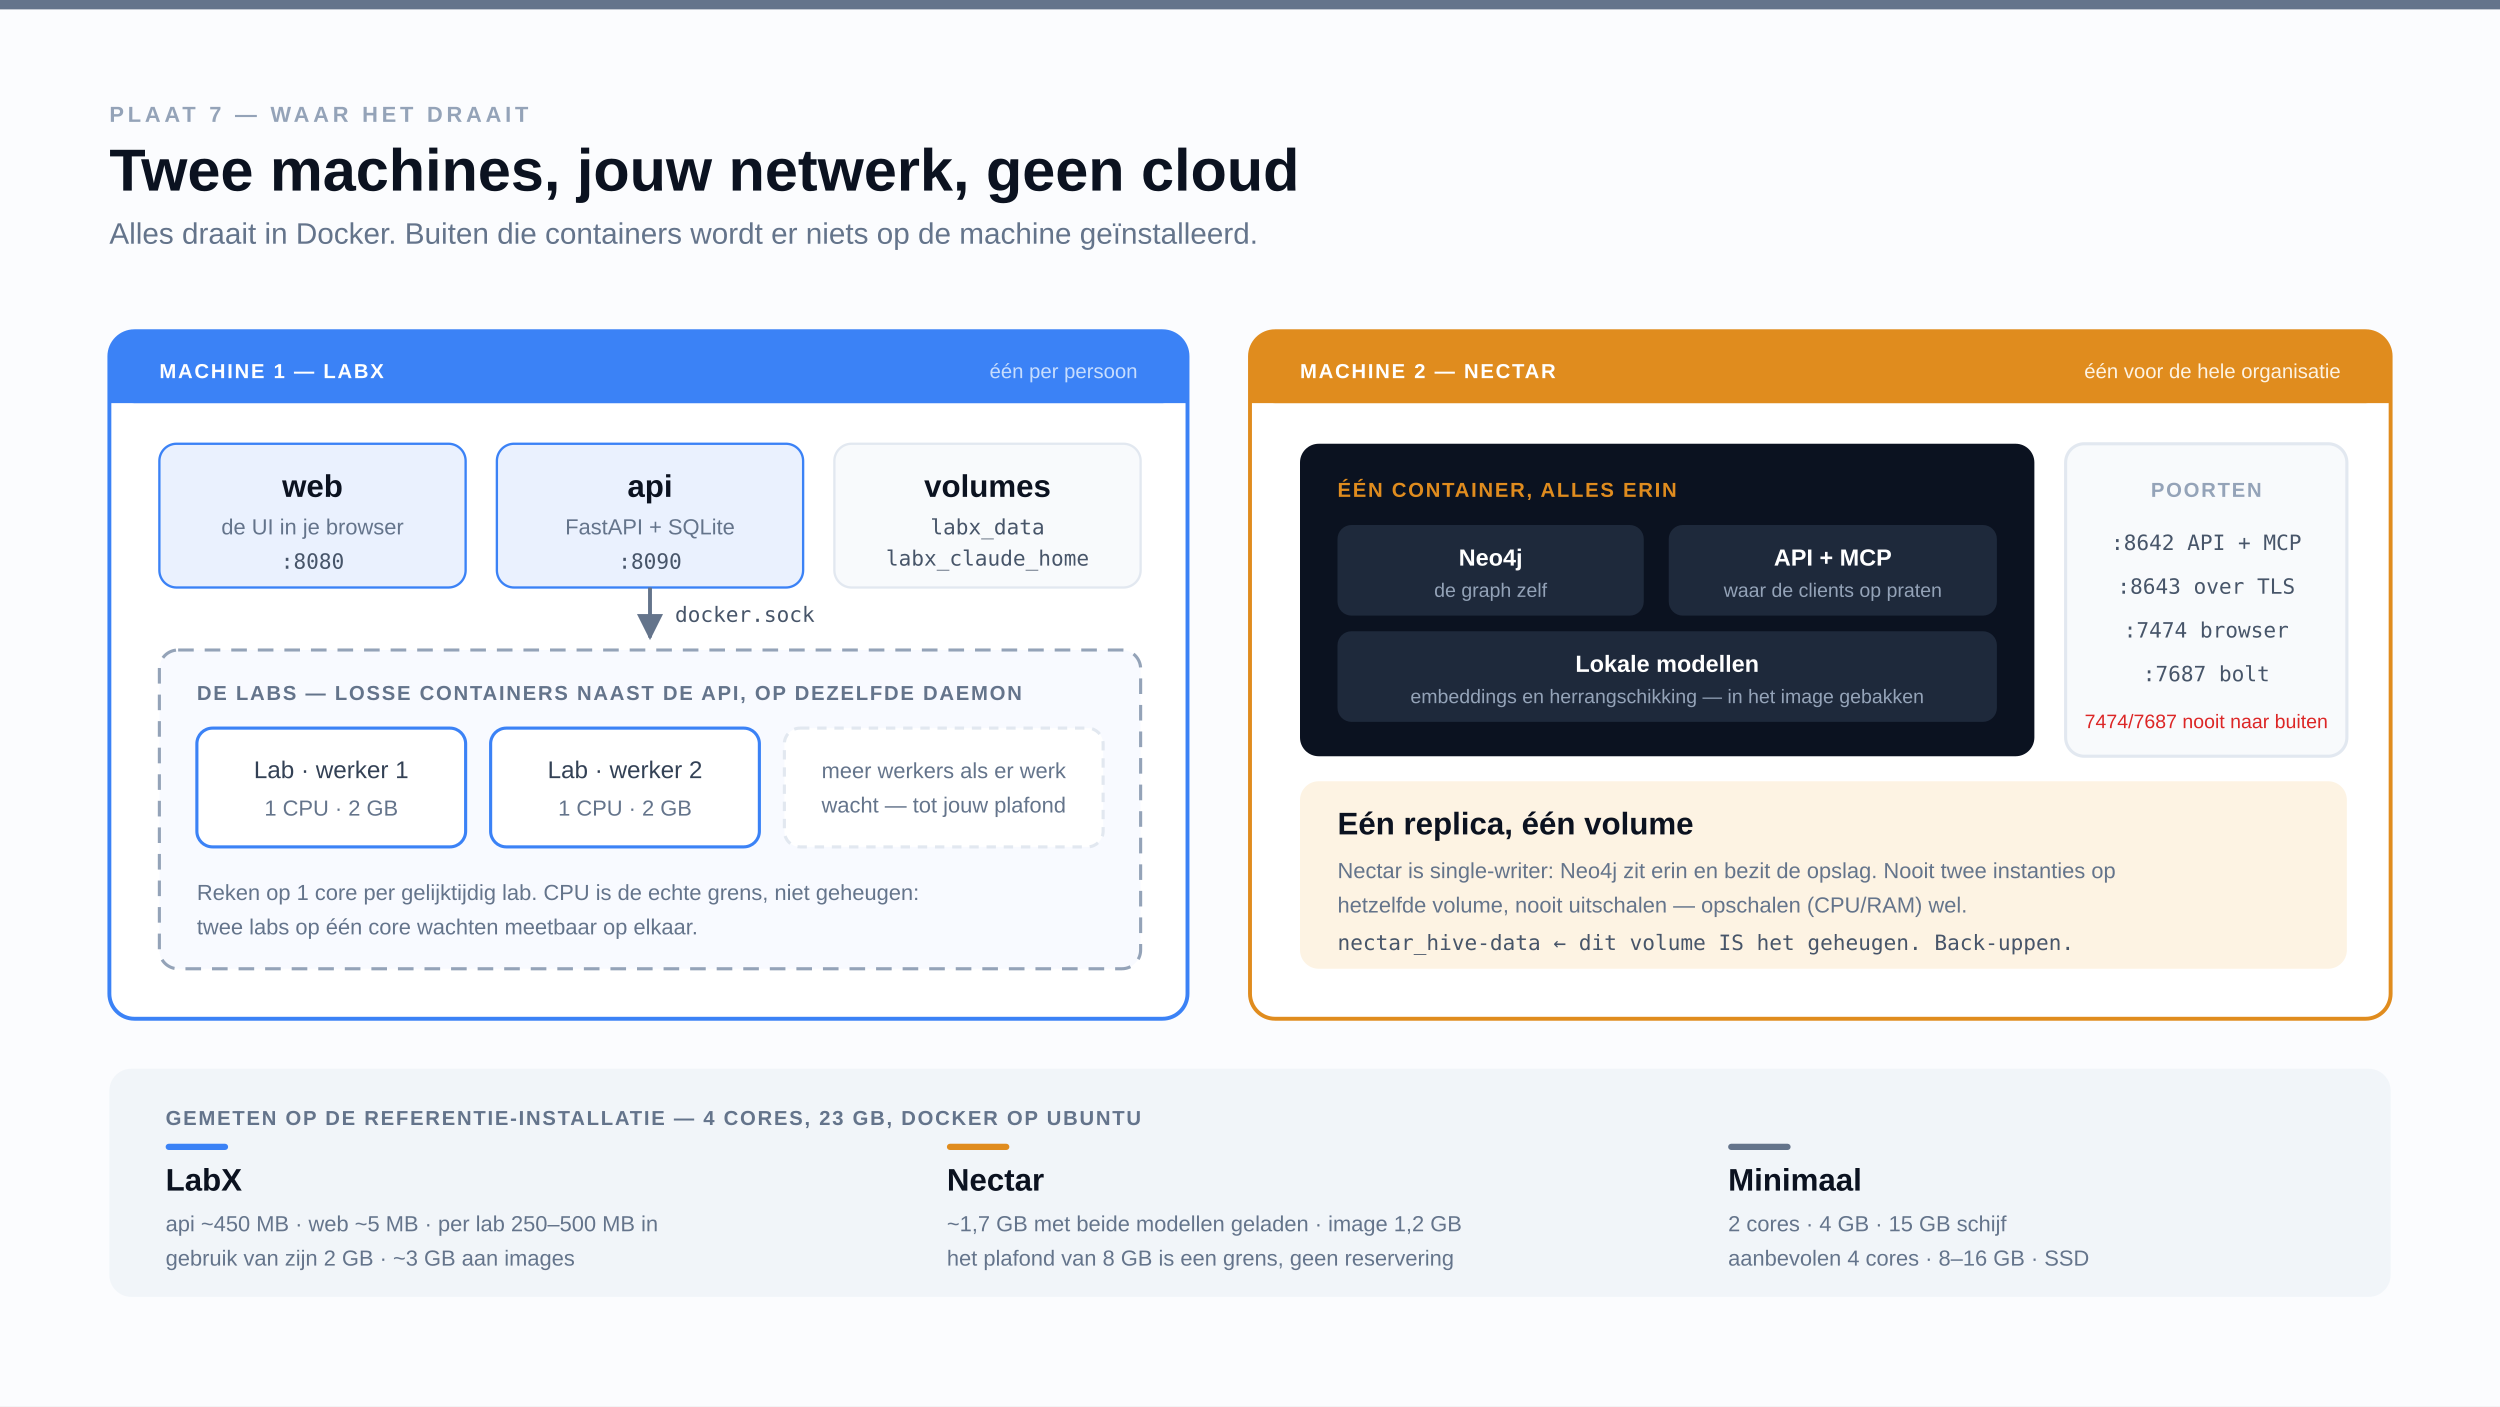
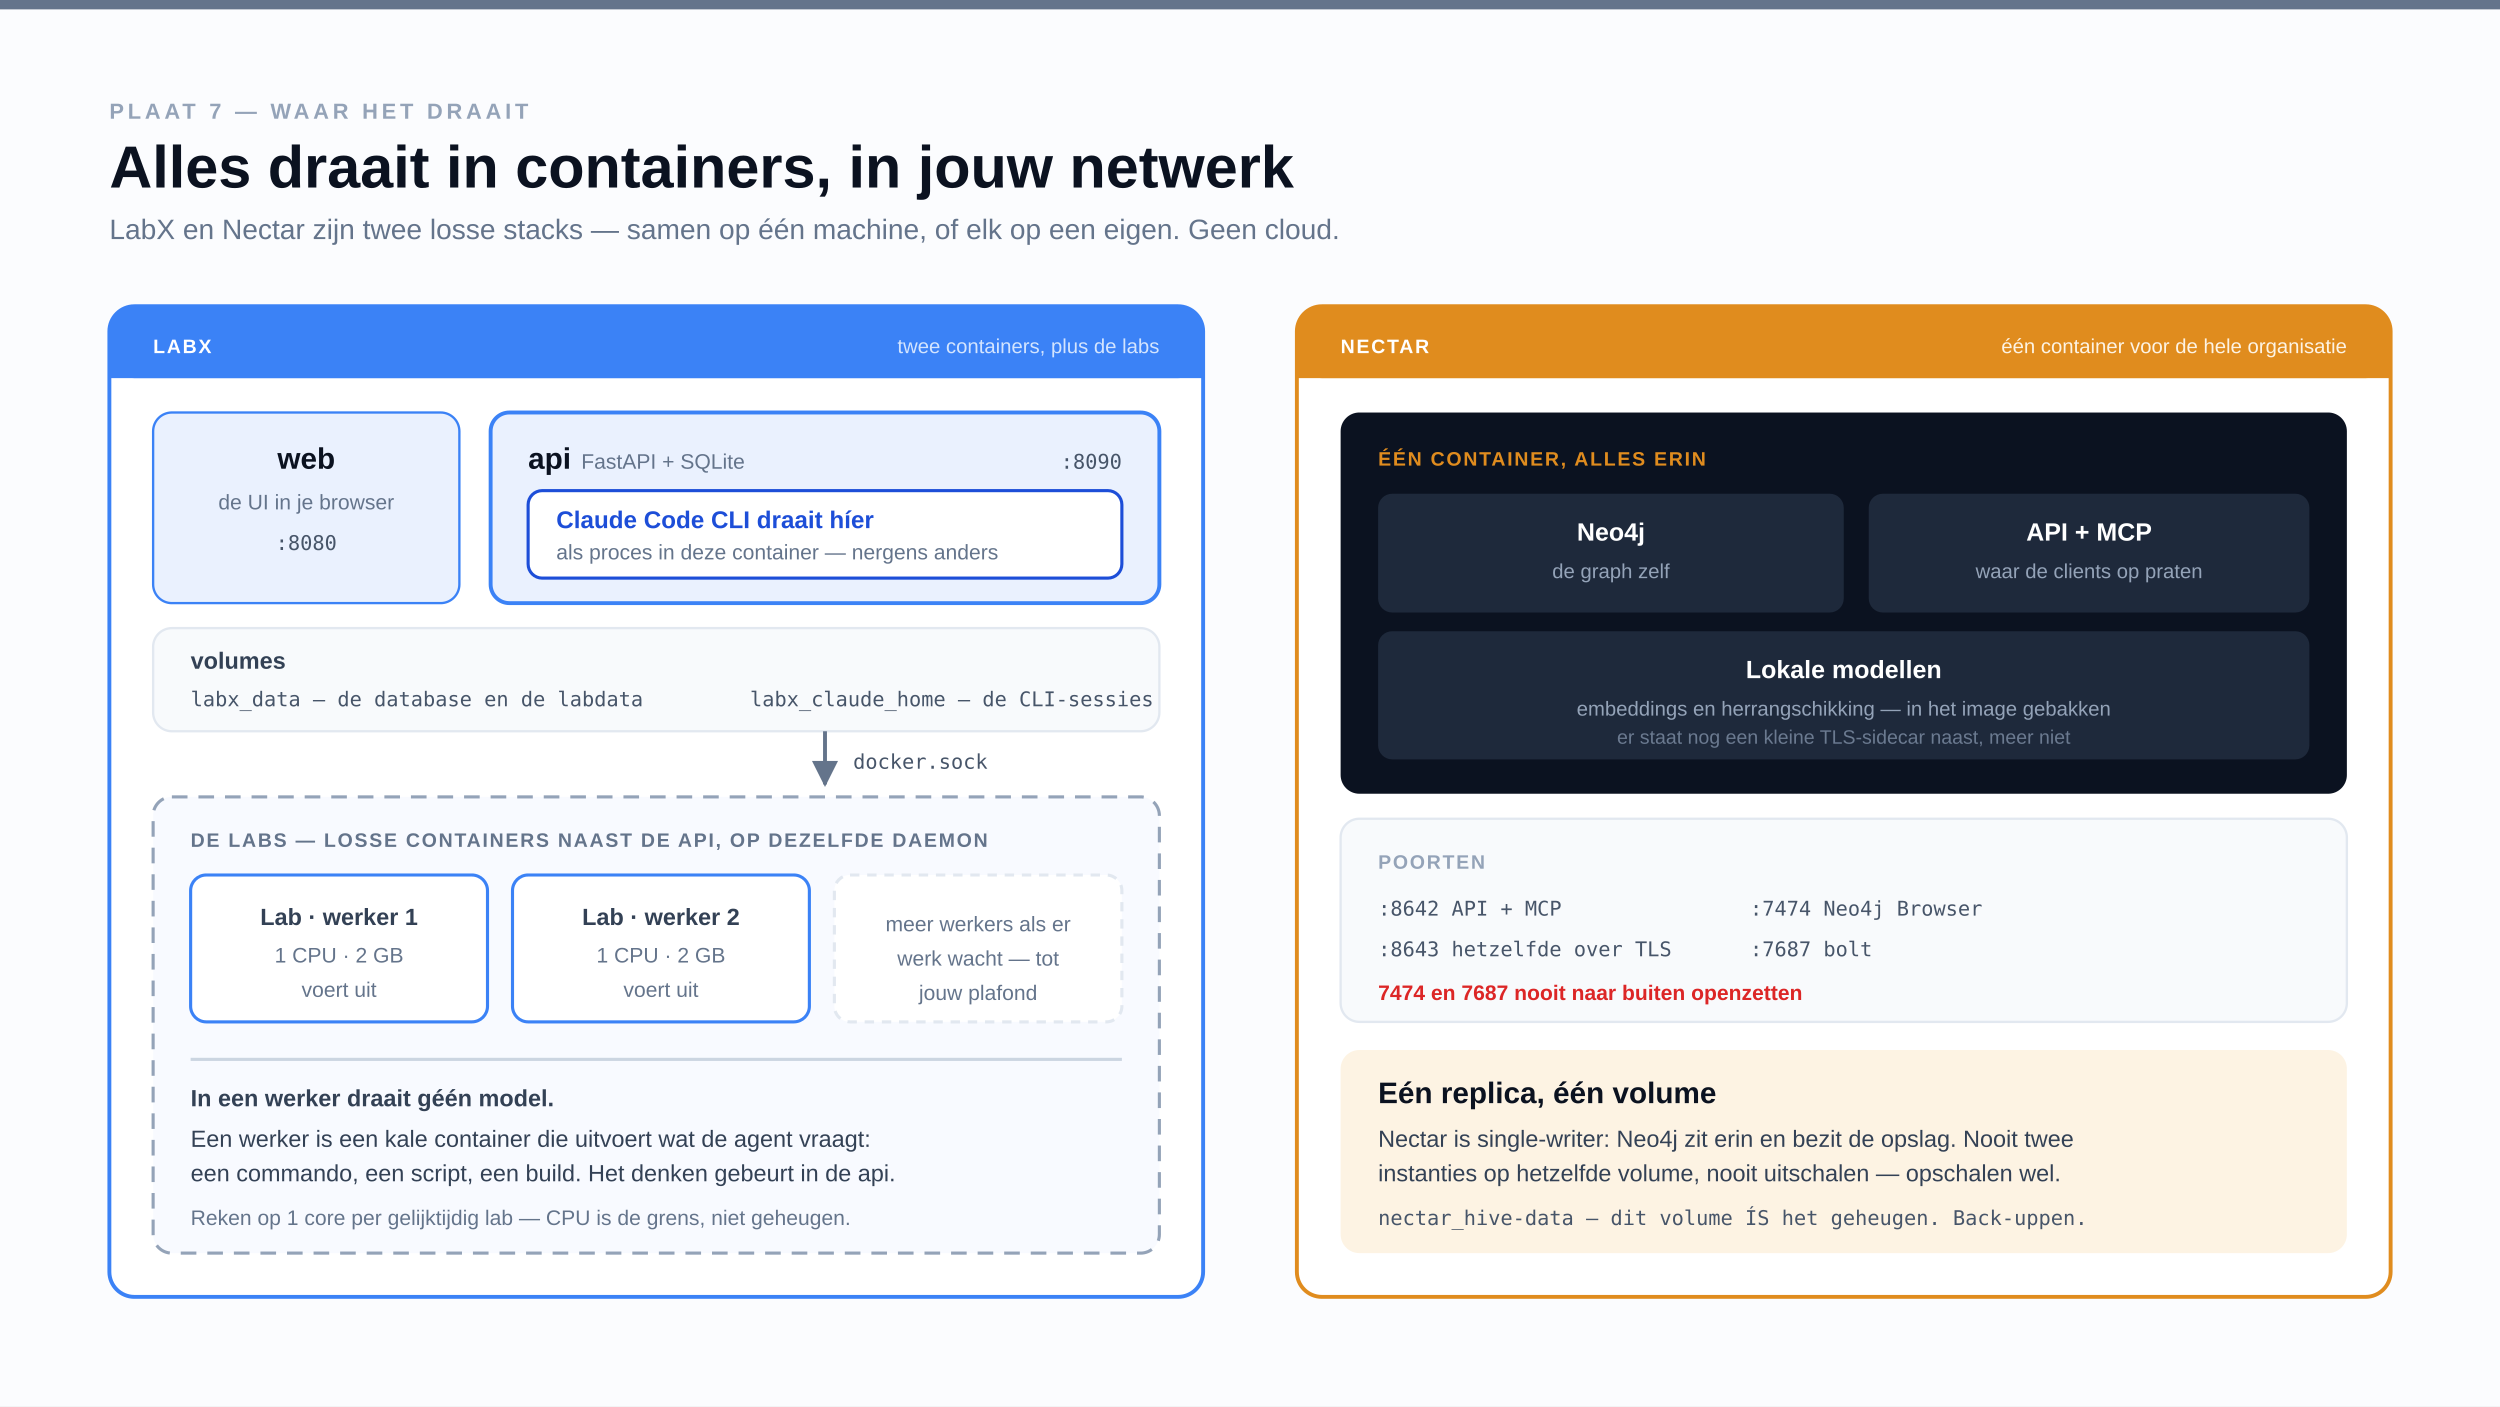
- <svg xmlns="http://www.w3.org/2000/svg" viewBox="0 0 1600 900" width="1600" height="900" role="img" aria-labelledby="t6">
+ <svg xmlns="http://www.w3.org/2000/svg" viewBox="0 0 1600 900" width="1600" height="900" role="img" aria-labelledby="t7">
  <defs>
    <marker id="a" viewBox="0 0 12 12" refX="10" refY="6" markerWidth="8" markerHeight="8" orient="auto-start-reverse">
      <path d="M1 1 L11 6 L1 11 z" fill="#64748B" />
    </marker>
  </defs>
  <style>
    .f { font-family: Archivo, "Segoe UI", "Helvetica Neue", Arial, sans-serif; }
    .title { font-size: 38px; font-weight: 700; fill: #0B1220; }
-     .sub { font-size: 19px; fill: #64748B; }
+     .sub { font-size: 18px; fill: #64748B; }
    .eyebrow { font-size: 14px; font-weight: 700; fill: #94A3B8; letter-spacing: 2.4px; }
-     .h { font-size: 20px; font-weight: 700; fill: #0B1220; }
-     .lab { font-size: 15.5px; fill: #334155; }
-     .sm { font-size: 14px; fill: #64748B; }
-     .tag { font-size: 13px; font-weight: 700; letter-spacing: 1.1px; }
-     .mono { font-family: "JetBrains Mono", "SF Mono", Consolas, monospace; font-size: 13.5px; fill: #475569; }
-     .monow { font-family: "JetBrains Mono", "SF Mono", Consolas, monospace; font-size: 13.5px; fill: #94A3B8; }
+     .h { font-size: 19px; font-weight: 700; fill: #0B1220; }
+     .lab { font-size: 15px; fill: #334155; }
+     .sm { font-size: 13.5px; fill: #64748B; }
+     .tag { font-size: 12.5px; font-weight: 700; letter-spacing: 1.1px; }
+     .mono { font-family: "JetBrains Mono", "SF Mono", Consolas, monospace; font-size: 13px; fill: #475569; }
  </style>
  <rect width="1600" height="900" fill="#FBFCFE" />
  <rect x="0" y="0" width="1600" height="6" fill="#64748B" />
-   <text class="f eyebrow" x="70" y="78">PLAAT 7 — WAAR HET DRAAIT</text>
-   <text class="f title" x="70" y="122">Twee machines, jouw netwerk, geen cloud</text>
-   <text class="f sub" x="70" y="156">Alles draait in Docker. Buiten die containers wordt er niets op de machine geïnstalleerd.</text>
-   <rect x="70" y="212" width="690" height="440" rx="16" fill="#FFFFFF" stroke="#3B82F6" stroke-width="2.5" />
-   <rect x="70" y="212" width="690" height="46" rx="16" fill="#3B82F6" />
-   <rect x="70" y="242" width="690" height="16" fill="#3B82F6" />
-   <text class="f tag" x="102" y="242" fill="#FFFFFF">MACHINE 1 — LABX</text>
-   <text class="f" x="728" y="242" text-anchor="end" font-size="13" fill="#C7DDFD">één per persoon</text>
-   <rect x="102" y="284" width="196" height="92" rx="11" fill="#EAF1FE" stroke="#3B82F6" stroke-width="1.5" />
-   <text class="f h" x="200" y="318" text-anchor="middle">web</text>
-   <text class="f sm" x="200" y="342" text-anchor="middle">de UI in je browser</text>
-   <text class="f mono" x="200" y="364" text-anchor="middle">:8080</text>
-   <rect x="318" y="284" width="196" height="92" rx="11" fill="#EAF1FE" stroke="#3B82F6" stroke-width="1.5" />
-   <text class="f h" x="416" y="318" text-anchor="middle">api</text>
-   <text class="f sm" x="416" y="342" text-anchor="middle">FastAPI + SQLite</text>
-   <text class="f mono" x="416" y="364" text-anchor="middle">:8090</text>
-   <rect x="534" y="284" width="196" height="92" rx="11" fill="#F8FAFC" stroke="#E2E8F0" stroke-width="1.5" />
-   <text class="f h" x="632" y="318" text-anchor="middle">volumes</text>
-   <text class="f mono" x="632" y="342" text-anchor="middle">labx_data</text>
-   <text class="f mono" x="632" y="362" text-anchor="middle">labx_claude_home</text>
-   <path d="M416 376 L416 408" stroke="#64748B" stroke-width="2.5" marker-end="url(#a)" />
-   <text class="f mono" x="432" y="398">docker.sock</text>
-   <rect x="102" y="416" width="628" height="204" rx="12" fill="#F8FAFF" stroke="#94A3B8" stroke-width="2" stroke-dasharray="10 7" />
-   <text class="f tag" x="126" y="448" fill="#64748B">DE LABS — LOSSE CONTAINERS NAAST DE API, OP DEZELFDE DAEMON</text>
-   <rect x="126" y="466" width="172" height="76" rx="10" fill="#FFFFFF" stroke="#3B82F6" stroke-width="2" />
-   <text class="f lab" x="212" y="498" text-anchor="middle">Lab · werker 1</text>
-   <text class="f sm" x="212" y="522" text-anchor="middle">1 CPU · 2 GB</text>
-   <rect x="314" y="466" width="172" height="76" rx="10" fill="#FFFFFF" stroke="#3B82F6" stroke-width="2" />
-   <text class="f lab" x="400" y="498" text-anchor="middle">Lab · werker 2</text>
-   <text class="f sm" x="400" y="522" text-anchor="middle">1 CPU · 2 GB</text>
-   <rect x="502" y="466" width="204" height="76" rx="10" fill="#FFFFFF" stroke="#E2E8F0" stroke-width="2" stroke-dasharray="6 5" />
-   <text class="f sm" x="604" y="498" text-anchor="middle">meer werkers als er werk</text>
-   <text class="f sm" x="604" y="520" text-anchor="middle">wacht — tot jouw plafond</text>
-   <text class="f sm" x="126" y="576">Reken op 1 core per gelijktijdig lab. CPU is de echte grens, niet geheugen:</text>
-   <text class="f sm" x="126" y="598">twee labs op één core wachten meetbaar op elkaar.</text>
-   <rect x="800" y="212" width="730" height="440" rx="16" fill="#FFFFFF" stroke="#E08C1E" stroke-width="2.5" />
-   <rect x="800" y="212" width="730" height="46" rx="16" fill="#E08C1E" />
-   <rect x="800" y="242" width="730" height="16" fill="#E08C1E" />
-   <text class="f tag" x="832" y="242" fill="#FFFFFF">MACHINE 2 — NECTAR</text>
-   <text class="f" x="1498" y="242" text-anchor="end" font-size="13" fill="#FDF3E3">één voor de hele organisatie</text>
-   <rect x="832" y="284" width="470" height="200" rx="12" fill="#0B1220" />
-   <text class="f tag" x="856" y="318" fill="#E08C1E">ÉÉN CONTAINER, ALLES ERIN</text>
-   <rect x="856" y="336" width="196" height="58" rx="9" fill="#1E293B" />
-   <text class="f" x="954" y="362" text-anchor="middle" font-size="15" font-weight="700" fill="#FFFFFF">Neo4j</text>
-   <text class="f" x="954" y="382" text-anchor="middle" font-size="12.5" fill="#94A3B8">de graph zelf</text>
-   <rect x="1068" y="336" width="210" height="58" rx="9" fill="#1E293B" />
-   <text class="f" x="1173" y="362" text-anchor="middle" font-size="15" font-weight="700" fill="#FFFFFF">API + MCP</text>
-   <text class="f" x="1173" y="382" text-anchor="middle" font-size="12.5" fill="#94A3B8">waar de clients op praten</text>
-   <rect x="856" y="404" width="422" height="58" rx="9" fill="#1E293B" />
-   <text class="f" x="1067" y="430" text-anchor="middle" font-size="15" font-weight="700" fill="#FFFFFF">Lokale modellen</text>
-   <text class="f" x="1067" y="450" text-anchor="middle" font-size="12.5" fill="#94A3B8">embeddings en herrangschikking — in het image gebakken</text>
-   <rect x="1322" y="284" width="180" height="200" rx="12" fill="#F8FAFC" stroke="#E2E8F0" stroke-width="2" />
-   <text class="f tag" x="1412" y="318" text-anchor="middle" fill="#94A3B8">POORTEN</text>
-   <text class="f mono" x="1412" y="352" text-anchor="middle">:8642  API + MCP</text>
-   <text class="f mono" x="1412" y="380" text-anchor="middle">:8643  over TLS</text>
-   <text class="f mono" x="1412" y="408" text-anchor="middle">:7474  browser</text>
-   <text class="f mono" x="1412" y="436" text-anchor="middle">:7687  bolt</text>
-   <text class="f" x="1412" y="466" text-anchor="middle" font-size="12.5" fill="#DC2626">7474/7687 nooit naar buiten</text>
-   <rect x="832" y="500" width="670" height="120" rx="12" fill="#FDF3E3" />
-   <text class="f h" x="856" y="534" fill="#B45309">Eén replica, één volume</text>
-   <text class="f sm" x="856" y="562">Nectar is single-writer: Neo4j zit erin en bezit de opslag. Nooit twee instanties op</text>
-   <text class="f sm" x="856" y="584">hetzelfde volume, nooit uitschalen — opschalen (CPU/RAM) wel.</text>
-   <text class="f mono" x="856" y="608">nectar_hive-data  ←  dit volume IS het geheugen. Back-uppen.</text>
-   <rect x="70" y="684" width="1460" height="146" rx="14" fill="#F1F5F9" />
-   <text class="f tag" x="106" y="720" fill="#64748B">GEMETEN OP DE REFERENTIE-INSTALLATIE — 4 CORES, 23 GB, DOCKER OP UBUNTU</text>
-   <text class="f h" x="106" y="762">LabX</text>
-   <text class="f sm" x="106" y="788">api ~450 MB · web ~5 MB · per lab 250–500 MB in</text>
-   <text class="f sm" x="106" y="810">gebruik van zijn 2 GB · ~3 GB aan images</text>
-   <text class="f h" x="606" y="762">Nectar</text>
-   <text class="f sm" x="606" y="788">~1,7 GB met beide modellen geladen · image 1,2 GB</text>
-   <text class="f sm" x="606" y="810">het plafond van 8 GB is een grens, geen reservering</text>
-   <text class="f h" x="1106" y="762">Minimaal</text>
-   <text class="f sm" x="1106" y="788">2 cores · 4 GB · 15 GB schijf</text>
-   <text class="f sm" x="1106" y="810">aanbevolen 4 cores · 8–16 GB · SSD</text>
-   <rect x="106" y="732" width="40" height="4" rx="2" fill="#3B82F6" />
-   <rect x="606" y="732" width="40" height="4" rx="2" fill="#E08C1E" />
-   <rect x="1106" y="732" width="40" height="4" rx="2" fill="#64748B" />
+   <text class="f eyebrow" x="70" y="76">PLAAT 7 — WAAR HET DRAAIT</text>
+   <text class="f title" x="70" y="120">Alles draait in containers, in jouw netwerk</text>
+   <text class="f sub" x="70" y="153">LabX en Nectar zijn twee losse stacks — samen op één machine, of elk op een eigen. Geen cloud.</text>
+   <rect x="70" y="196" width="700" height="634" rx="16" fill="#FFFFFF" stroke="#3B82F6" stroke-width="2.5" />
+   <rect x="70" y="196" width="700" height="46" rx="16" fill="#3B82F6" />
+   <rect x="70" y="226" width="700" height="16" fill="#3B82F6" />
+   <text class="f tag" x="98" y="226" fill="#FFFFFF">LABX</text>
+   <text class="f" x="742" y="226" text-anchor="end" font-size="13" fill="#D3E4FE">twee containers, plus de labs</text>
+   <rect x="98" y="264" width="196" height="122" rx="12" fill="#EAF1FE" stroke="#3B82F6" stroke-width="1.5" />
+   <text class="f h" x="196" y="300" text-anchor="middle">web</text>
+   <text class="f sm" x="196" y="326" text-anchor="middle">de UI in je browser</text>
+   <text class="f mono" x="196" y="352" text-anchor="middle">:8080</text>
+   <rect x="314" y="264" width="428" height="122" rx="12" fill="#EAF1FE" stroke="#3B82F6" stroke-width="2.5" />
+   <text class="f h" x="338" y="300">api</text>
+   <text class="f sm" x="372" y="300">FastAPI + SQLite</text>
+   <text class="f mono" x="718" y="300" text-anchor="end">:8090</text>
+   <rect x="338" y="314" width="380" height="56" rx="9" fill="#FFFFFF" stroke="#1D4ED8" stroke-width="2" />
+   <text class="f" x="356" y="338" font-size="15.5" font-weight="700" fill="#1D4ED8">Claude Code CLI draait híer</text>
+   <text class="f sm" x="356" y="358">als proces in deze container — nergens anders</text>
+   <rect x="98" y="402" width="644" height="66" rx="12" fill="#F8FAFC" stroke="#E2E8F0" stroke-width="1.5" />
+   <text class="f lab" x="122" y="428" font-weight="700">volumes</text>
+   <text class="f mono" x="122" y="452">labx_data — de database en de labdata</text>
+   <text class="f mono" x="480" y="452">labx_claude_home — de CLI-sessies</text>
+   <path d="M528 468 L528 502" stroke="#64748B" stroke-width="2.5" marker-end="url(#a)" />
+   <text class="f mono" x="546" y="492">docker.sock</text>
+   <rect x="98" y="510" width="644" height="292" rx="12" fill="#F8FAFF" stroke="#94A3B8" stroke-width="2" stroke-dasharray="10 7" />
+   <text class="f tag" x="122" y="542" fill="#64748B">DE LABS — LOSSE CONTAINERS NAAST DE API, OP DEZELFDE DAEMON</text>
+   <rect x="122" y="560" width="190" height="94" rx="10" fill="#FFFFFF" stroke="#3B82F6" stroke-width="2" />
+   <text class="f lab" x="217" y="592" text-anchor="middle" font-weight="700">Lab · werker 1</text>
+   <text class="f sm" x="217" y="616" text-anchor="middle">1 CPU · 2 GB</text>
+   <text class="f sm" x="217" y="638" text-anchor="middle">voert uit</text>
+   <rect x="328" y="560" width="190" height="94" rx="10" fill="#FFFFFF" stroke="#3B82F6" stroke-width="2" />
+   <text class="f lab" x="423" y="592" text-anchor="middle" font-weight="700">Lab · werker 2</text>
+   <text class="f sm" x="423" y="616" text-anchor="middle">1 CPU · 2 GB</text>
+   <text class="f sm" x="423" y="638" text-anchor="middle">voert uit</text>
+   <rect x="534" y="560" width="184" height="94" rx="10" fill="#FFFFFF" stroke="#E2E8F0" stroke-width="2" stroke-dasharray="6 5" />
+   <text class="f sm" x="626" y="596" text-anchor="middle">meer werkers als er</text>
+   <text class="f sm" x="626" y="618" text-anchor="middle">werk wacht — tot</text>
+   <text class="f sm" x="626" y="640" text-anchor="middle">jouw plafond</text>
+   <line x1="122" y1="678" x2="718" y2="678" stroke="#CBD5E1" stroke-width="2" />
+   <text class="f lab" x="122" y="708" font-weight="700">In een werker draait géén model.</text>
+   <text class="f lab" x="122" y="734">Een werker is een kale container die uitvoert wat de agent vraagt:</text>
+   <text class="f lab" x="122" y="756">een commando, een script, een build. Het denken gebeurt in de api.</text>
+   <text class="f sm" x="122" y="784">Reken op 1 core per gelijktijdig lab — CPU is de grens, niet geheugen.</text>
+   <rect x="830" y="196" width="700" height="634" rx="16" fill="#FFFFFF" stroke="#E08C1E" stroke-width="2.5" />
+   <rect x="830" y="196" width="700" height="46" rx="16" fill="#E08C1E" />
+   <rect x="830" y="226" width="700" height="16" fill="#E08C1E" />
+   <text class="f tag" x="858" y="226" fill="#FFFFFF">NECTAR</text>
+   <text class="f" x="1502" y="226" text-anchor="end" font-size="13" fill="#FDF3E3">één container voor de hele organisatie</text>
+   <rect x="858" y="264" width="644" height="244" rx="12" fill="#0B1220" />
+   <text class="f tag" x="882" y="298" fill="#E08C1E">ÉÉN CONTAINER, ALLES ERIN</text>
+   <rect x="882" y="316" width="298" height="76" rx="9" fill="#1E293B" />
+   <text class="f" x="1031" y="346" text-anchor="middle" font-size="16" font-weight="700" fill="#FFFFFF">Neo4j</text>
+   <text class="f" x="1031" y="370" text-anchor="middle" font-size="13" fill="#94A3B8">de graph zelf</text>
+   <rect x="1196" y="316" width="282" height="76" rx="9" fill="#1E293B" />
+   <text class="f" x="1337" y="346" text-anchor="middle" font-size="16" font-weight="700" fill="#FFFFFF">API + MCP</text>
+   <text class="f" x="1337" y="370" text-anchor="middle" font-size="13" fill="#94A3B8">waar de clients op praten</text>
+   <rect x="882" y="404" width="596" height="82" rx="9" fill="#1E293B" />
+   <text class="f" x="1180" y="434" text-anchor="middle" font-size="16" font-weight="700" fill="#FFFFFF">Lokale modellen</text>
+   <text class="f" x="1180" y="458" text-anchor="middle" font-size="13" fill="#94A3B8">embeddings en herrangschikking — in het image gebakken</text>
+   <text class="f" x="1180" y="476" text-anchor="middle" font-size="12.5" fill="#6B7A90">er staat nog een kleine TLS-sidecar naast, meer niet</text>
+   <rect x="858" y="524" width="644" height="130" rx="12" fill="#F8FAFC" stroke="#E2E8F0" stroke-width="1.5" />
+   <text class="f tag" x="882" y="556" fill="#94A3B8">POORTEN</text>
+   <text class="f mono" x="882" y="586">:8642  API + MCP</text>
+   <text class="f mono" x="1120" y="586">:7474  Neo4j Browser</text>
+   <text class="f mono" x="882" y="612">:8643  hetzelfde over TLS</text>
+   <text class="f mono" x="1120" y="612">:7687  bolt</text>
+   <text class="f" x="882" y="640" font-size="13.5" font-weight="700" fill="#DC2626">7474 en 7687 nooit naar buiten openzetten</text>
+   <rect x="858" y="672" width="644" height="130" rx="12" fill="#FDF3E3" />
+   <text class="f h" x="882" y="706" fill="#B45309">Eén replica, één volume</text>
+   <text class="f lab" x="882" y="734">Nectar is single-writer: Neo4j zit erin en bezit de opslag. Nooit twee</text>
+   <text class="f lab" x="882" y="756">instanties op hetzelfde volume, nooit uitschalen — opschalen wel.</text>
+   <text class="f mono" x="882" y="784" fill="#92400E">nectar_hive-data — dit volume ÍS het geheugen. Back-uppen.</text>
</svg>
